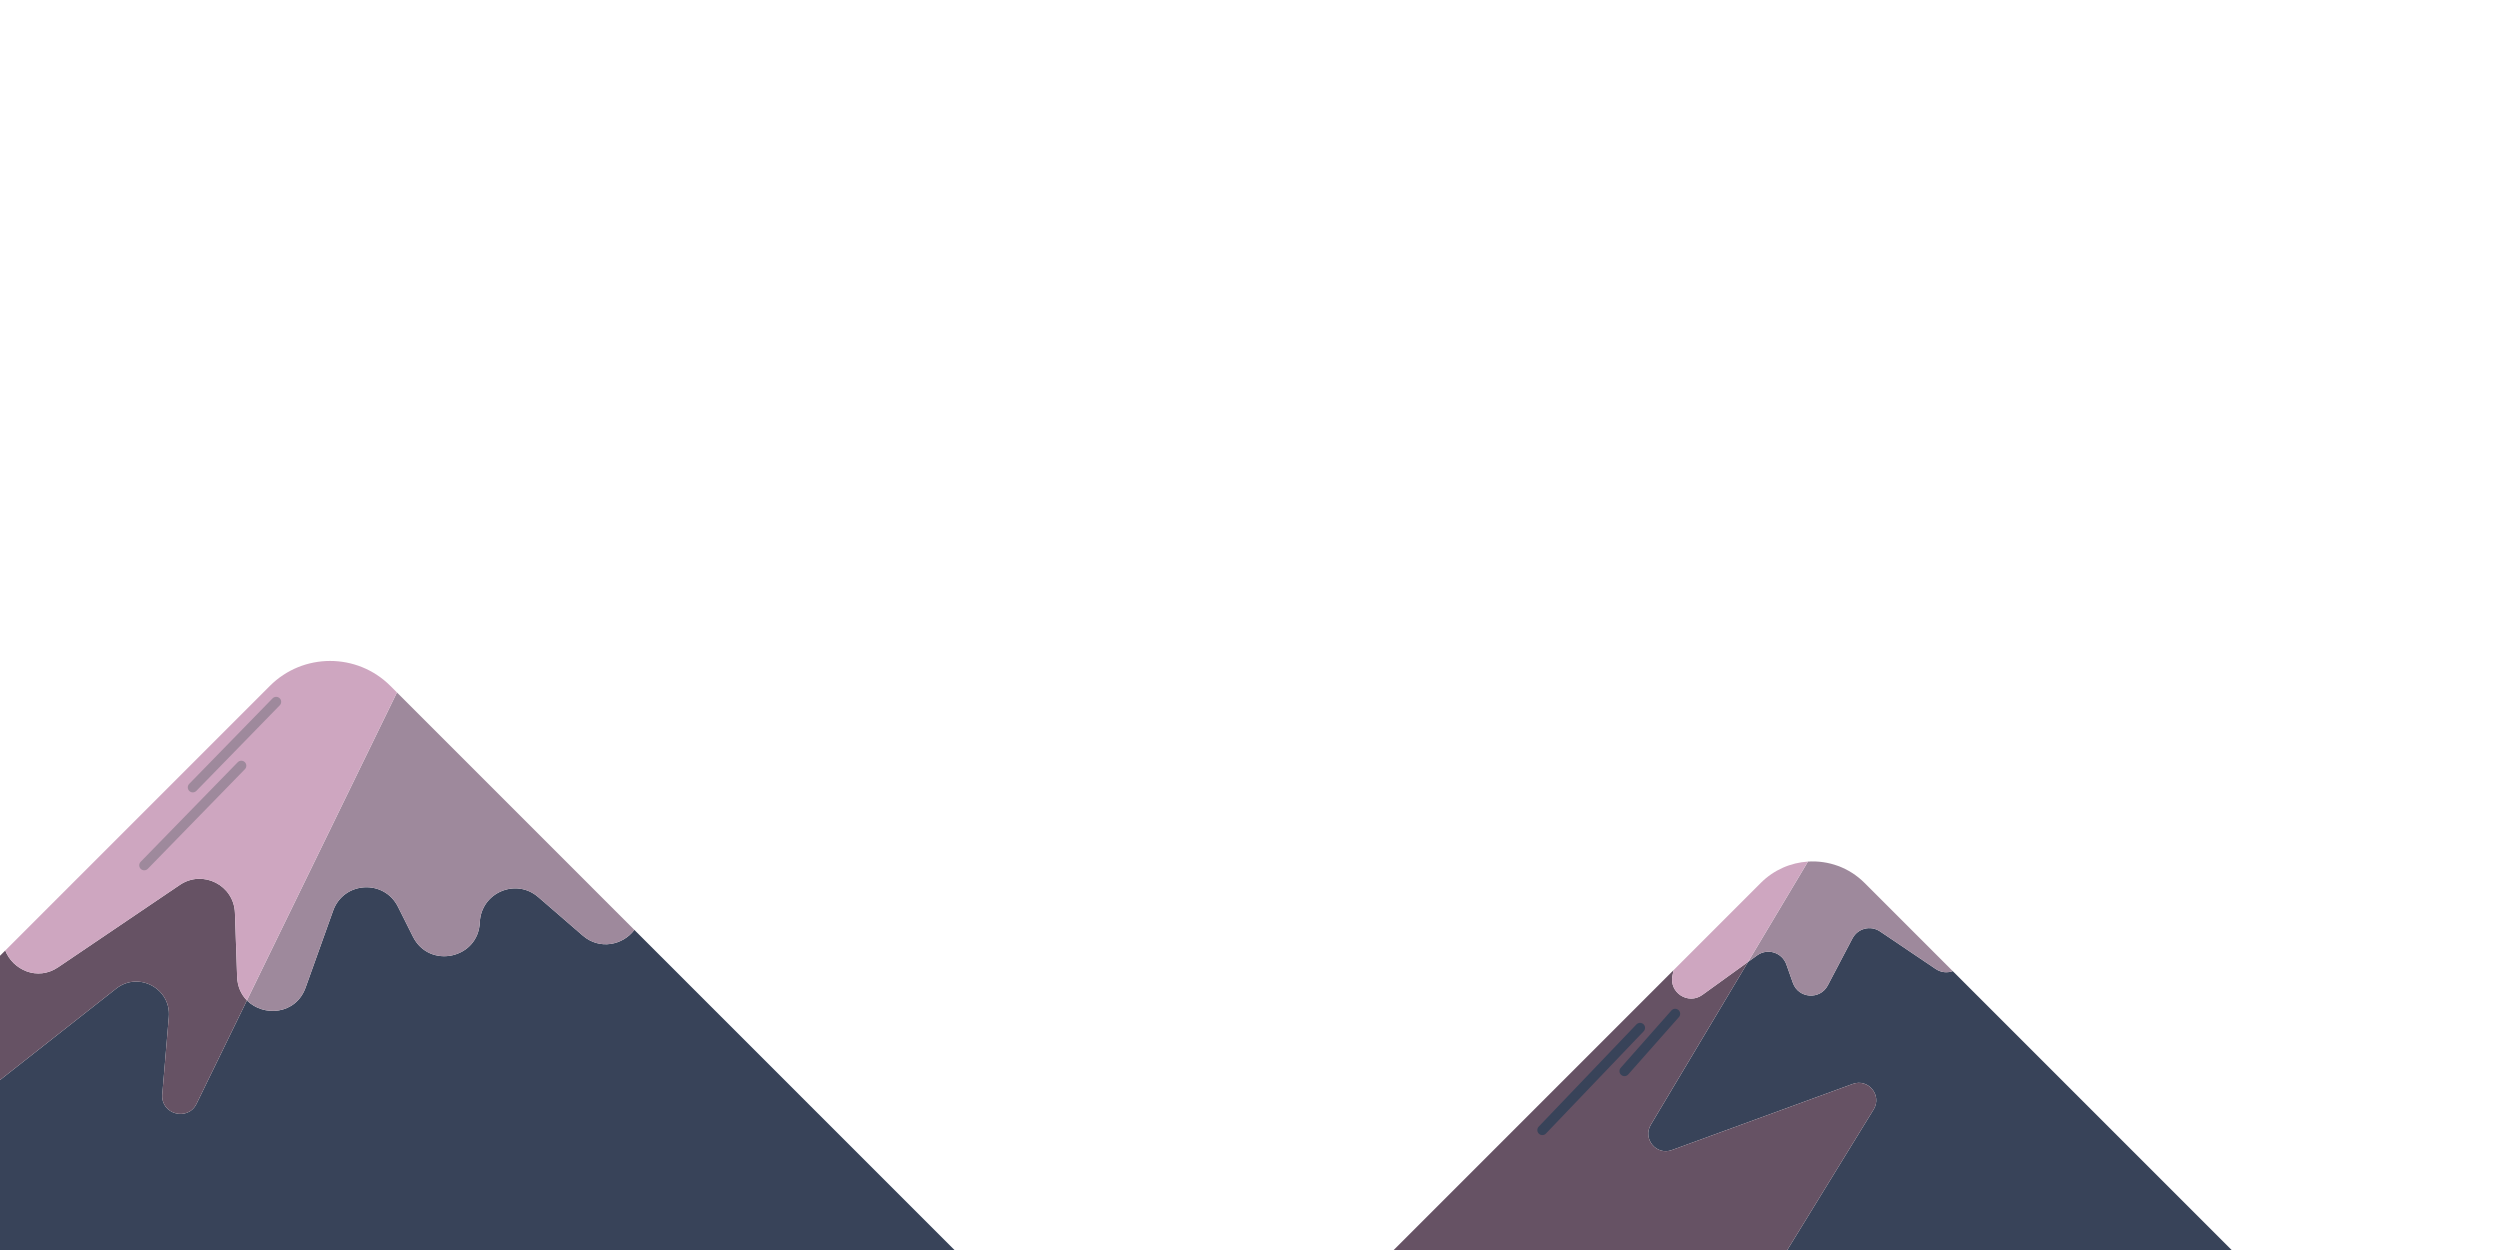
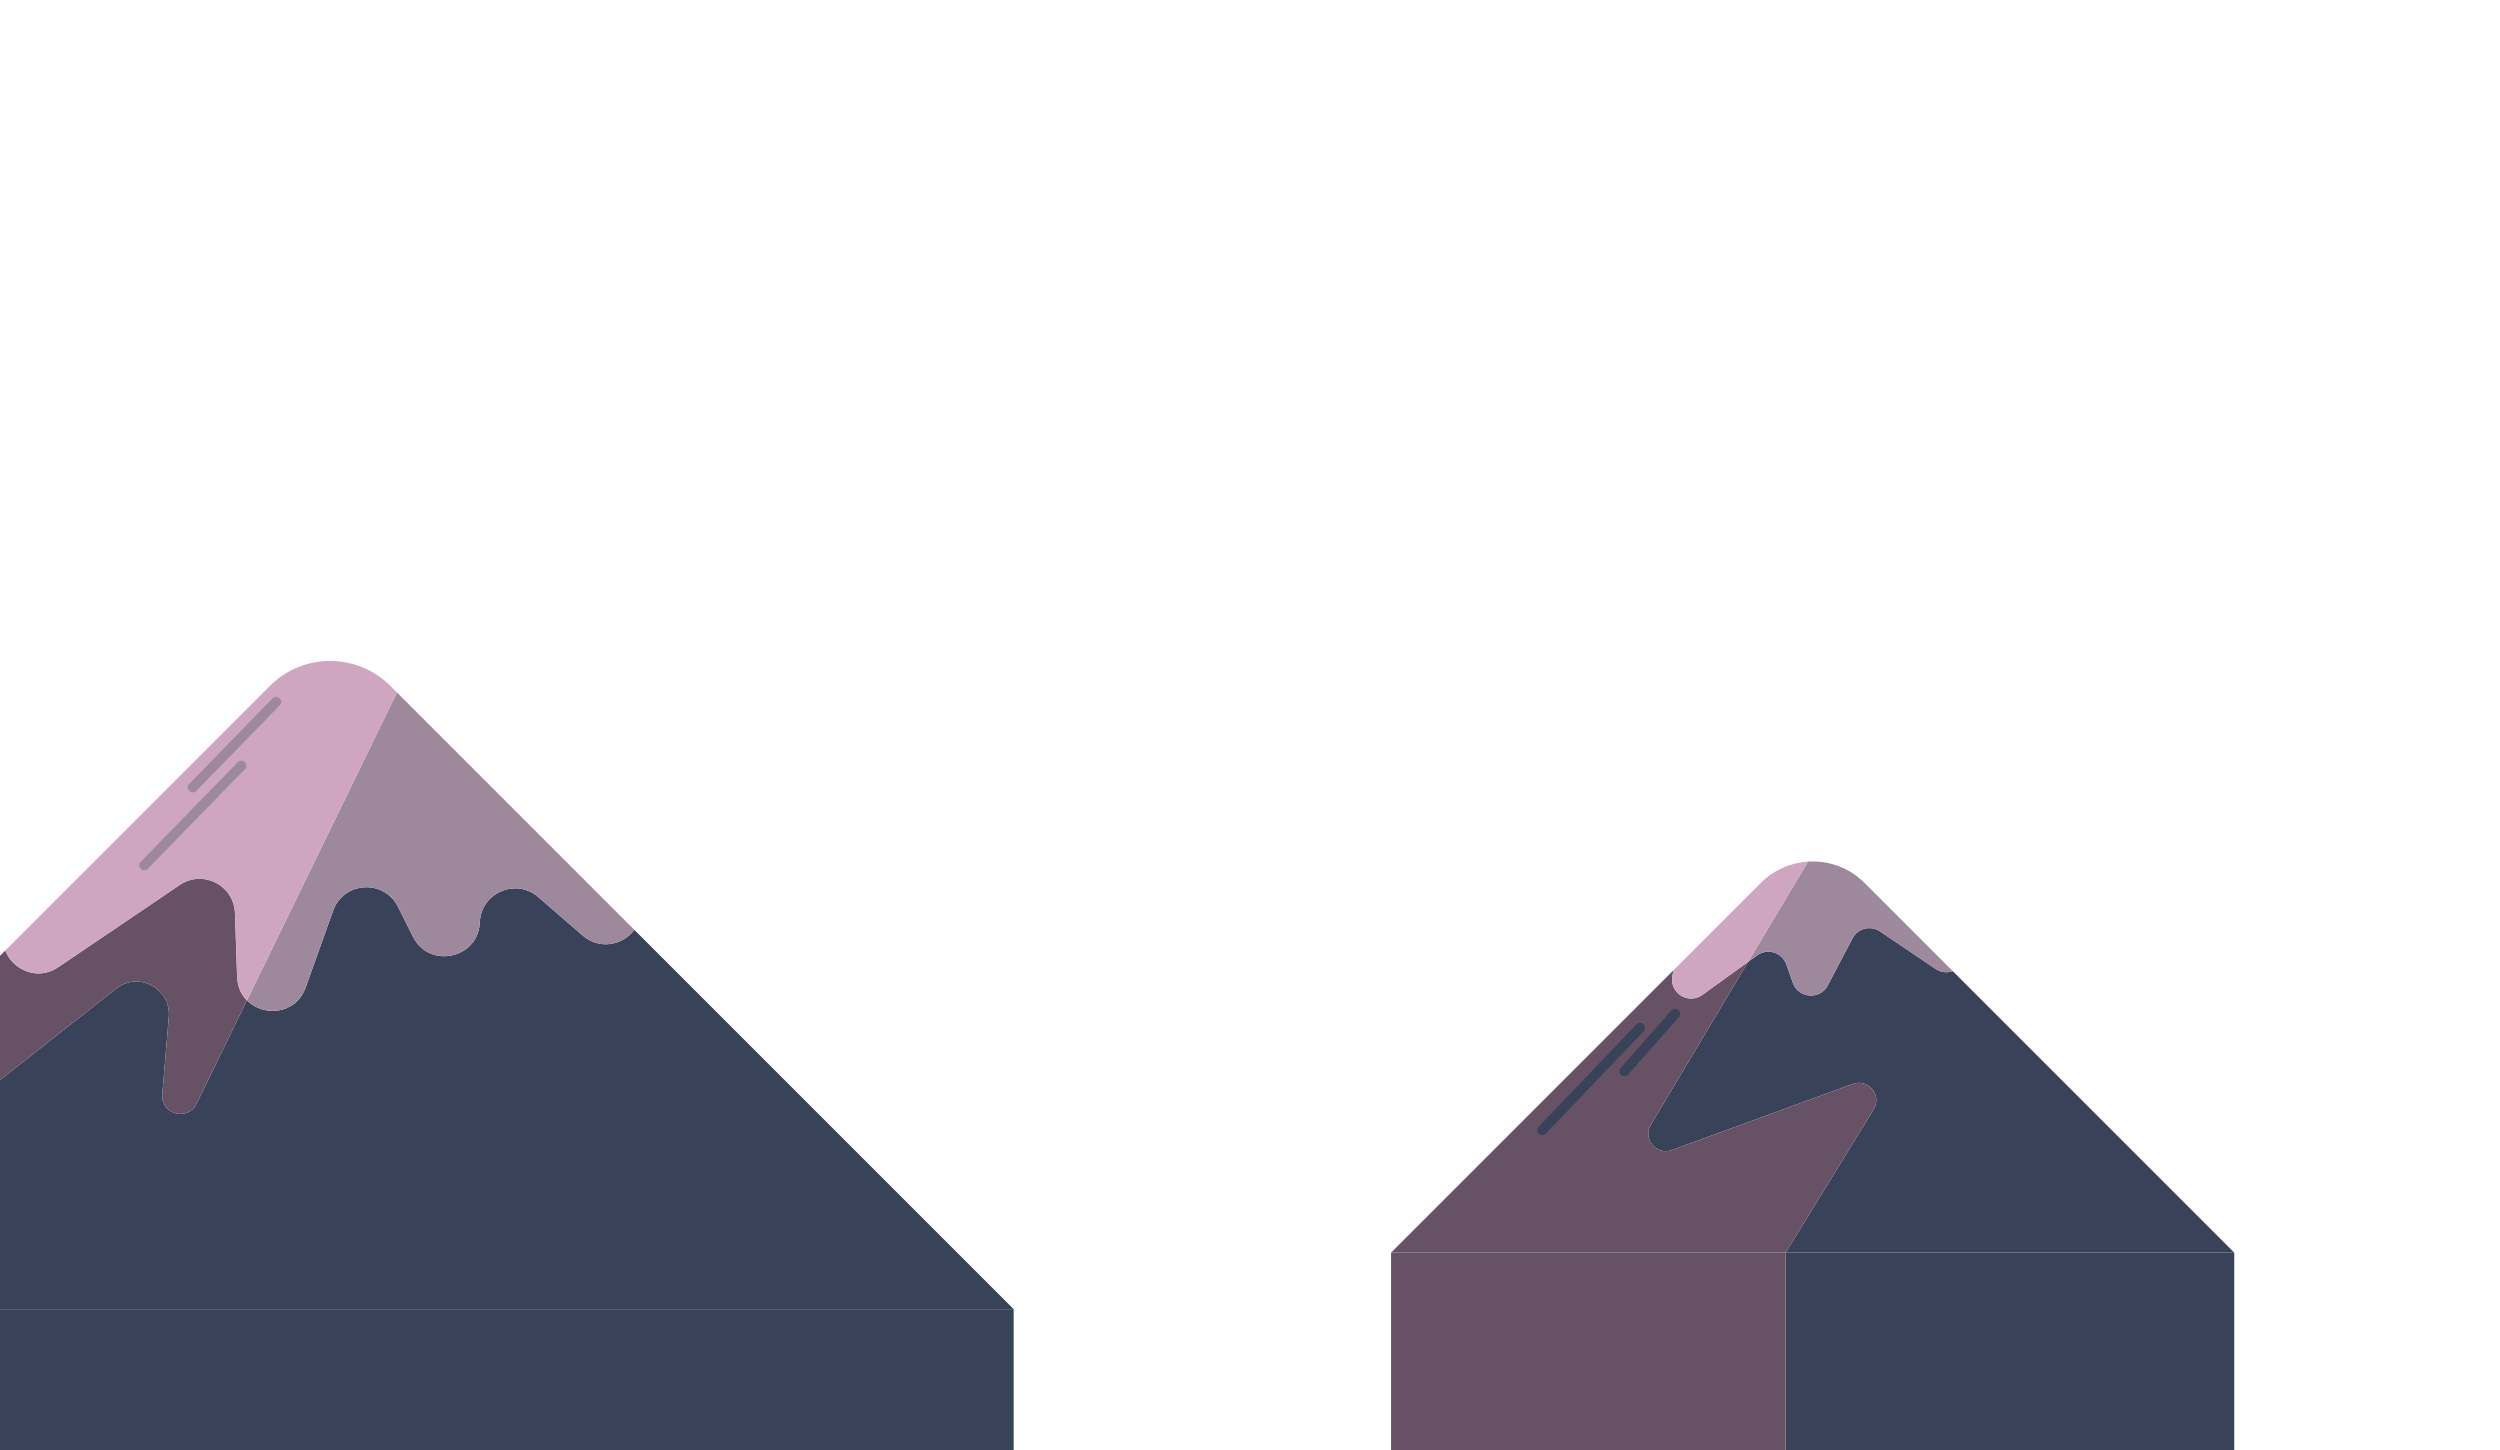
- <svg xmlns="http://www.w3.org/2000/svg" id="mountain-1" viewBox="0 0 1000 500">
+ <svg xmlns="http://www.w3.org/2000/svg" id="mountain-1" viewBox="0 0 1000 580">
  <g>
    <path d="m774.24,387.562l-22.217-14.992c-3.772-2.546-8.92-1.248-11.036,2.781l-9.869,18.798c-3.098,5.901-11.738,5.282-13.963-1.001l-2.611-7.374c-1.701-4.803-7.539-6.626-11.671-3.643l-3.651,2.635-38.895,65.132c-3.37,5.643,2.216,12.391,8.389,10.134l72.398-26.465c6.215-2.272,11.808,4.573,8.343,10.21l-35.194,57.271h179.439l-112.616-112.616c-2.119.78-4.603.642-6.847-.872Z" fill="#384359" />
    <path d="m741.114,433.568l-72.398,26.465c-6.173,2.257-11.759-4.491-8.389-10.134l38.895-65.132-18.294,13.205c-5.677,4.098-13.417-.966-11.936-7.809l.463-2.138-113.025,113.025h157.834l35.194-57.271c3.464-5.638-2.129-12.482-8.343-10.21Z" fill="#665264" />
    <path d="m723.191,344.63l-23.969,40.137,3.651-2.635c4.132-2.982,9.97-1.16,11.671,3.643l2.611,7.374c2.225,6.282,10.865,6.901,13.963,1.001l9.869-18.798c2.115-4.029,7.263-5.327,11.036-2.781l22.217,14.992c2.244,1.514,4.728,1.651,6.847.872l-35.28-35.28c-6.205-6.205-14.497-9.041-22.616-8.524Z" fill="#9e899c" />
    <path d="m680.927,397.972l18.294-13.205,23.969-40.137c-6.87.437-13.616,3.274-18.866,8.524l-34.87,34.87-.463,2.138c-1.481,6.843,6.259,11.907,11.936,7.809Z" fill="#cea6c0" />
    <line x1="656.022" y1="411.14" x2="616.93" y2="452.037" fill="none" stroke="#384359" stroke-linecap="round" stroke-miterlimit="10" stroke-width="4" />
    <line x1="670.072" y1="405.512" x2="649.785" y2="428.455" fill="none" stroke="#384359" stroke-linecap="round" stroke-miterlimit="10" stroke-width="4" />
  </g>
  <g>
    <path d="m233.11,374.237l-17.83-15.422c-8.946-7.738-22.872-1.71-23.353,10.109h0c-.594,14.579-20.209,18.797-26.743,5.751l-5.998-11.976c-5.567-11.114-21.739-10.138-25.928,1.566l-10.997,30.724c-3.906,10.914-16.888,11.828-23.492,5.165l-20.139,41.332c-3.511,7.206-14.395,4.208-13.72-3.78l2.61-30.922c.958-11.354-12.089-18.385-21.044-11.34l-163,128.222H405.46l-151.717-151.717c-4.559,6.099-13.879,8.129-20.633,2.287Z" fill="#384359" />
    <path d="m98.769,400.154c6.604,6.663,19.586,5.749,23.492-5.165l10.997-30.724c4.189-11.703,20.362-12.68,25.928-1.566l5.998,11.976c6.534,13.046,26.149,8.828,26.743-5.751h0c.481-11.819,14.407-17.846,23.353-10.109l17.83,15.422c6.754,5.842,16.073,3.811,20.633-2.287l-94.961-94.961-60.013,123.165Z" fill="#9e899c" />
    <path d="m67.52,406.784l-2.61,30.922c-.674,7.988,10.209,10.986,13.72,3.78l20.139-41.332c-2.268-2.288-3.787-5.464-3.923-9.442l-.874-25.534c-.38-11.1-12.832-17.44-22.032-11.216l-48.658,32.919c-8.366,5.66-18.157,1.03-21.179-6.682l-143.467,143.467h24.839L46.476,395.444c8.956-7.045,22.003-.015,21.044,11.34Z" fill="#665264" />
    <path d="m23.283,386.881l48.658-32.919c9.199-6.224,21.652.115,22.032,11.216l.874,25.534c.136,3.978,1.656,7.154,3.923,9.442l60.013-123.165-2.622-2.622c-13.317-13.317-34.907-13.317-48.224,0L2.104,380.199c3.022,7.711,12.813,12.342,21.179,6.682Z" fill="#cea6c0" />
    <line x1="110.47" y1="280.733" x2="77.111" y2="314.955" fill="none" stroke="#9e899c" stroke-linecap="round" stroke-miterlimit="10" stroke-width="4" />
    <line x1="96.528" y1="306.284" x2="57.693" y2="346.123" fill="none" stroke="#9e899c" stroke-linecap="round" stroke-miterlimit="10" stroke-width="4" />
  </g>
+   <g fill="#384359">
+     <rect x="-112.526" y="523.666" width="517.986" height="80" />
+     <rect x="714.263" y="501.049" width="179.439" height="80" />
+   </g>
+   <rect x="556.429" y="501.049" width="157.834" height="80" fill="#665264" />
</svg>
